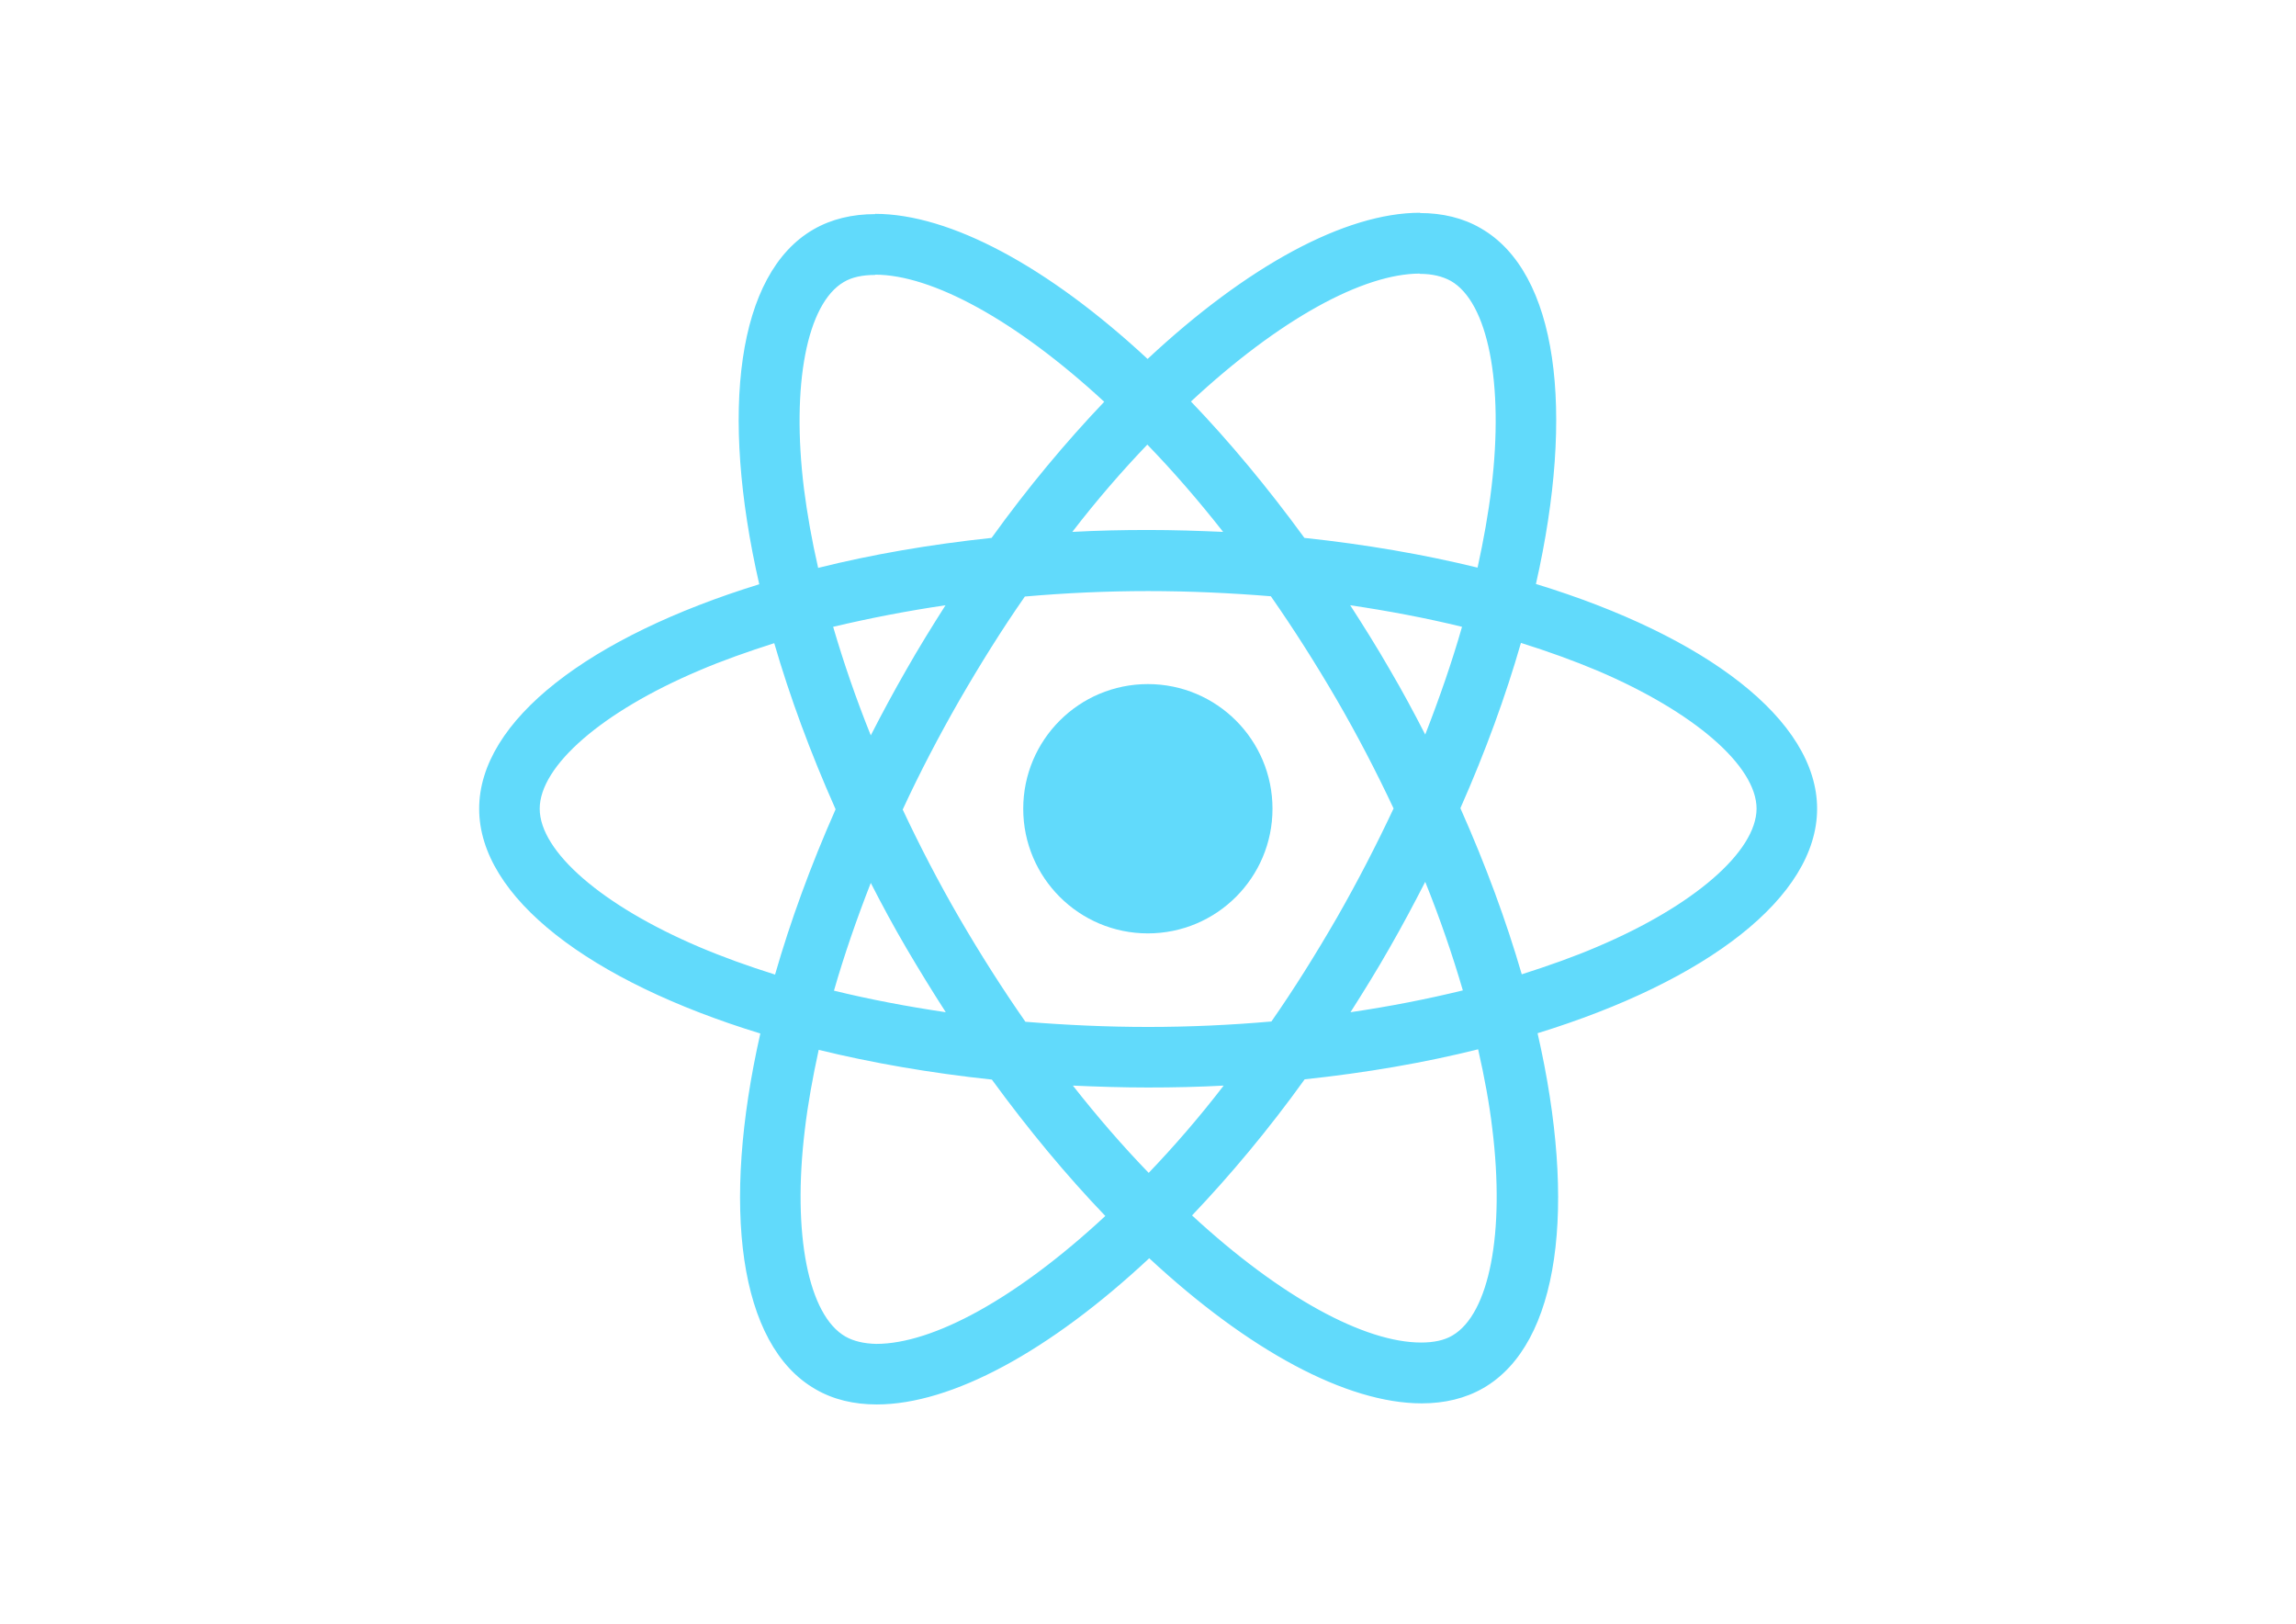
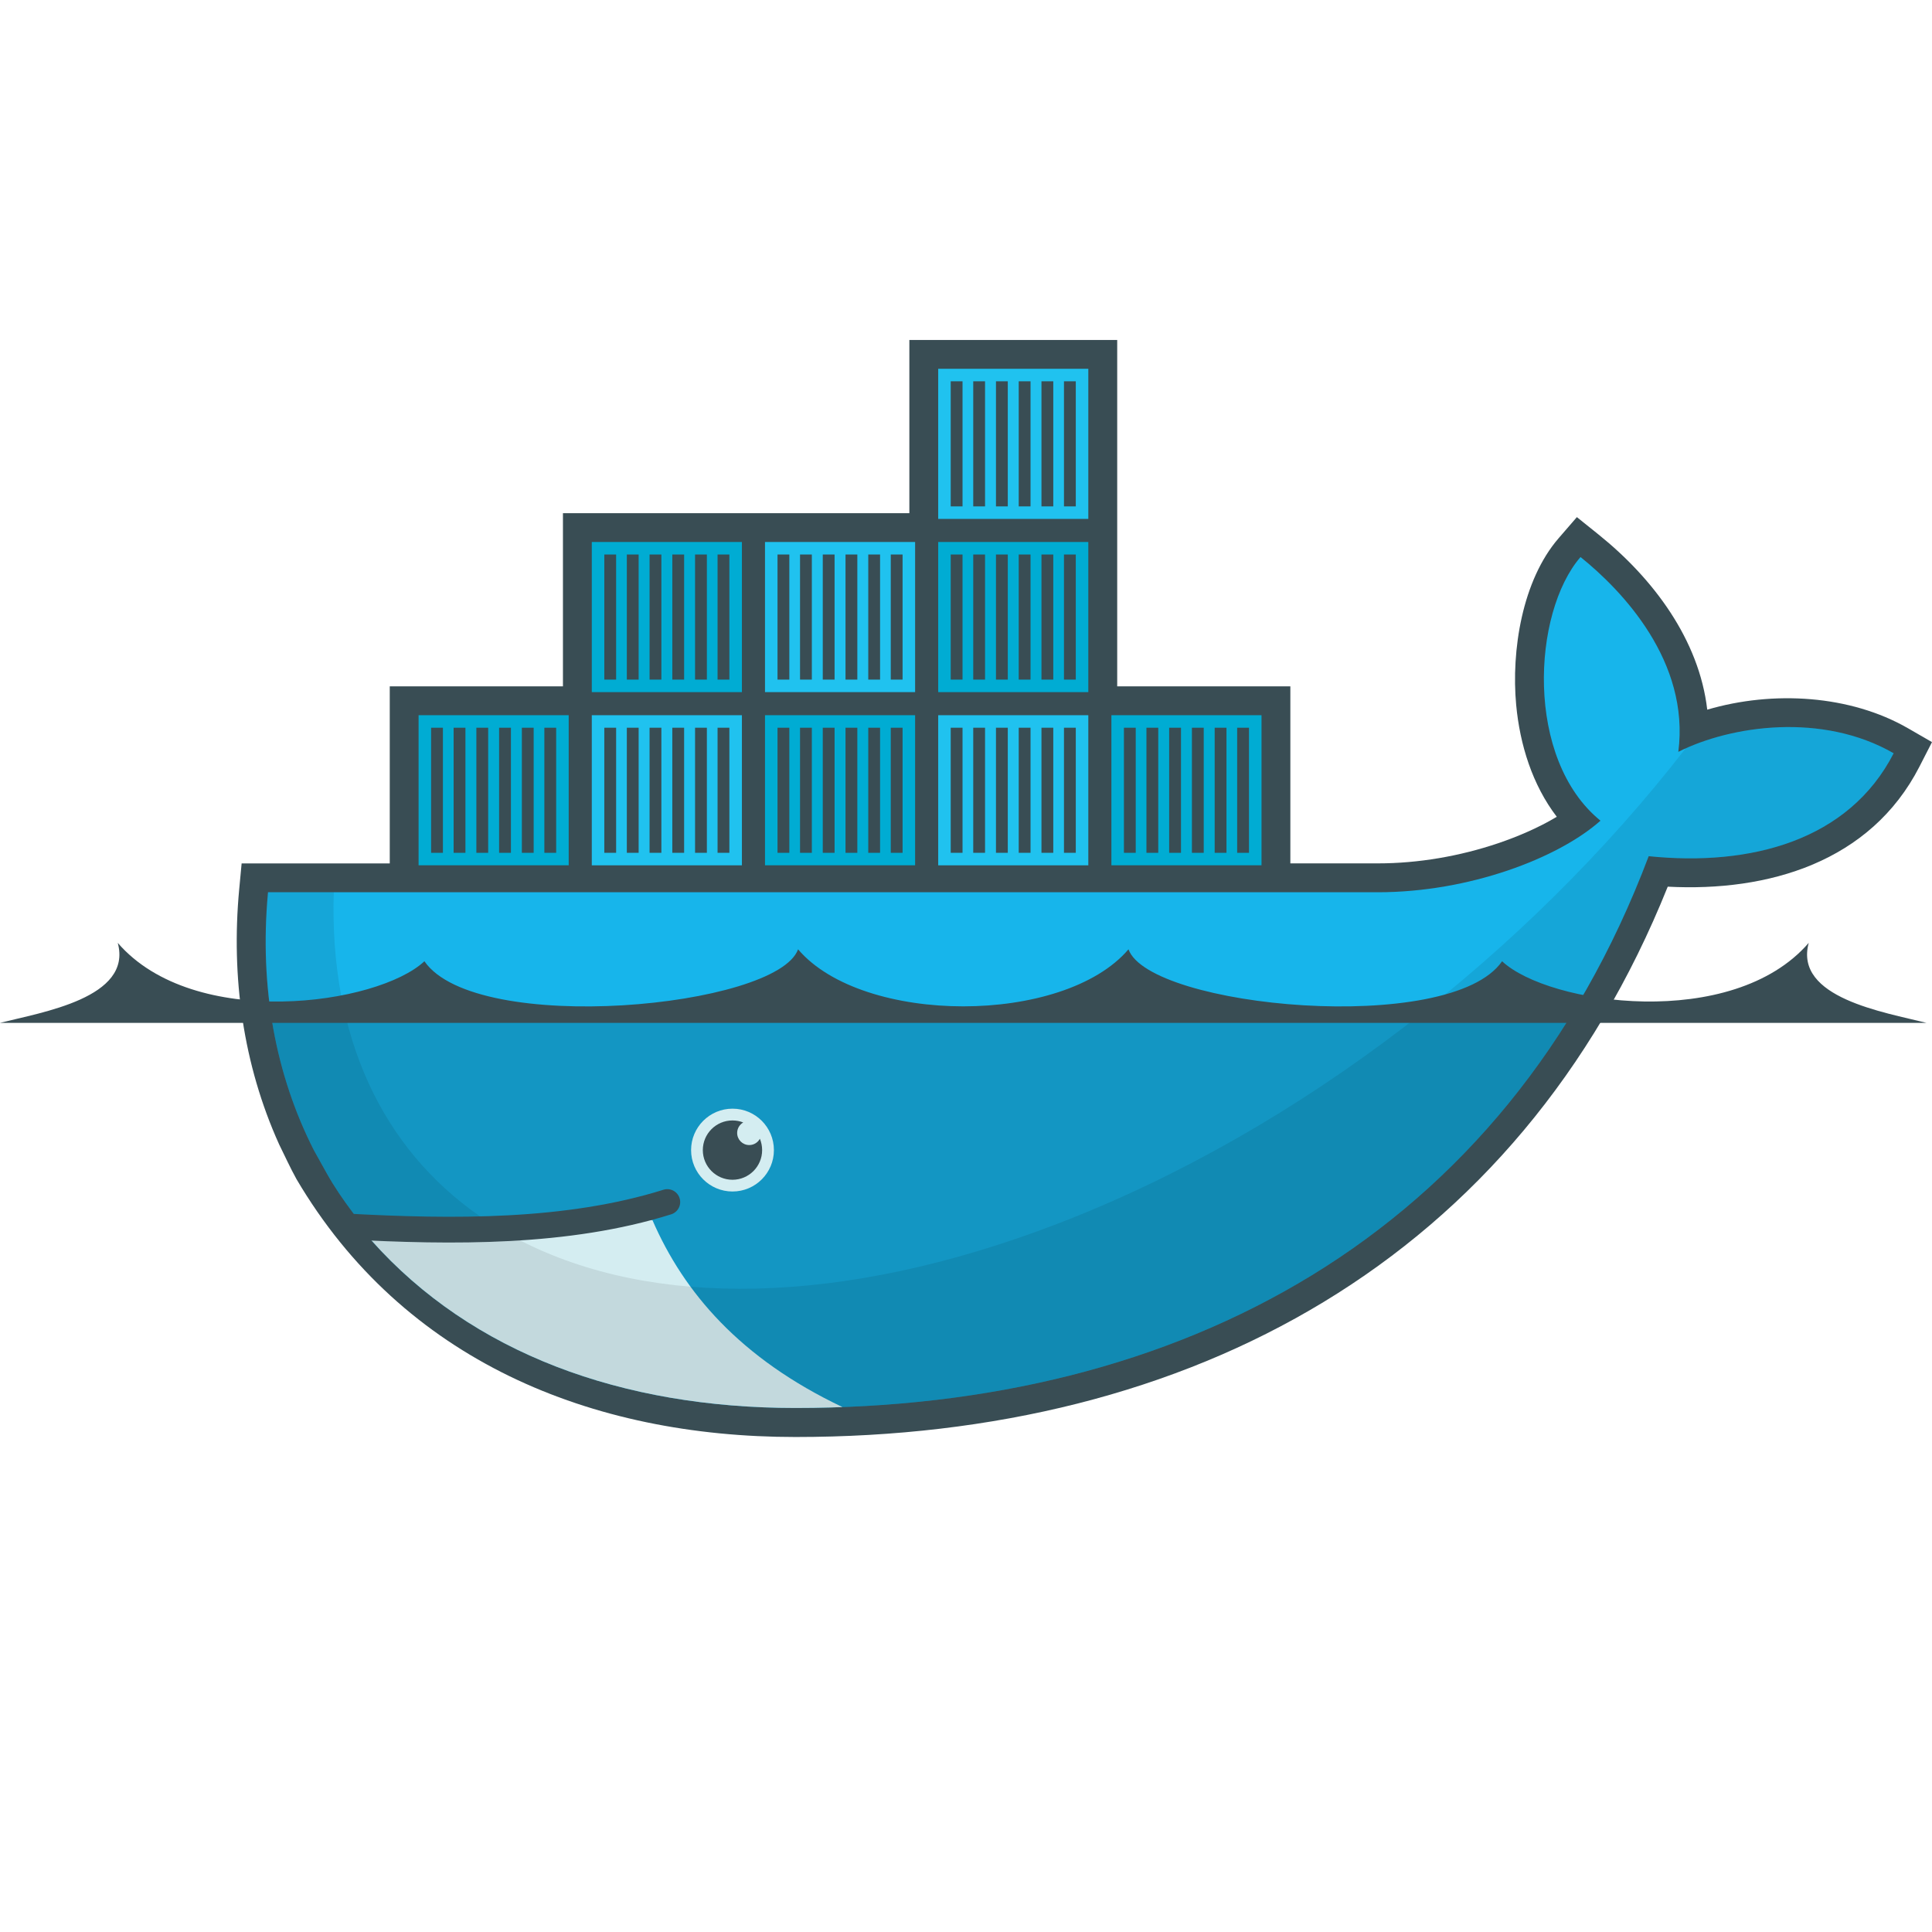
- <svg xmlns="http://www.w3.org/2000/svg" viewBox="0 0 841.9 595.3">
-   <g fill="#61DAFB">
-     <path d="M666.3 296.5c0-32.5-40.7-63.3-103.1-82.4 14.4-63.6 8-114.2-20.2-130.4-6.5-3.8-14.1-5.6-22.4-5.6v22.3c4.6 0 8.3.9 11.4 2.6 13.6 7.8 19.5 37.5 14.9 75.7-1.1 9.4-2.9 19.3-5.1 29.4-19.6-4.8-41-8.5-63.5-10.9-13.5-18.5-27.5-35.3-41.6-50 32.6-30.3 63.2-46.9 84-46.9V78c-27.5 0-63.5 19.6-99.9 53.6-36.4-33.8-72.4-53.2-99.9-53.2v22.3c20.7 0 51.4 16.5 84 46.6-14 14.7-28 31.4-41.3 49.9-22.6 2.4-44 6.1-63.6 11-2.3-10-4-19.7-5.2-29-4.7-38.2 1.1-67.9 14.6-75.8 3-1.8 6.9-2.6 11.5-2.6V78.5c-8.4 0-16 1.8-22.6 5.6-28.1 16.2-34.4 66.7-19.9 130.1-62.2 19.2-102.7 49.9-102.7 82.3 0 32.5 40.7 63.3 103.1 82.4-14.4 63.6-8 114.2 20.2 130.4 6.5 3.8 14.1 5.6 22.5 5.6 27.5 0 63.5-19.6 99.9-53.6 36.4 33.8 72.4 53.2 99.9 53.2 8.4 0 16-1.8 22.6-5.6 28.1-16.2 34.4-66.7 19.9-130.1 62-19.1 102.5-49.9 102.5-82.3zm-130.2-66.7c-3.7 12.9-8.3 26.2-13.5 39.5-4.1-8-8.4-16-13.1-24-4.6-8-9.5-15.8-14.4-23.4 14.2 2.1 27.9 4.7 41 7.9zm-45.8 106.5c-7.8 13.5-15.8 26.3-24.1 38.2-14.9 1.3-30 2-45.2 2-15.1 0-30.2-.7-45-1.9-8.3-11.9-16.4-24.6-24.2-38-7.6-13.1-14.5-26.4-20.8-39.8 6.2-13.4 13.2-26.8 20.7-39.9 7.8-13.5 15.8-26.3 24.1-38.2 14.9-1.3 30-2 45.2-2 15.1 0 30.2.7 45 1.9 8.3 11.9 16.4 24.6 24.2 38 7.6 13.1 14.5 26.4 20.8 39.8-6.3 13.4-13.2 26.8-20.7 39.9zm32.3-13c5.4 13.4 10 26.8 13.8 39.8-13.1 3.2-26.9 5.9-41.2 8 4.9-7.7 9.8-15.6 14.4-23.7 4.6-8 8.9-16.1 13-24.1zM421.2 430c-9.3-9.6-18.6-20.3-27.8-32 9 .4 18.2.7 27.5.7 9.4 0 18.7-.2 27.8-.7-9 11.7-18.3 22.4-27.5 32zm-74.4-58.9c-14.2-2.1-27.9-4.7-41-7.9 3.7-12.9 8.3-26.2 13.5-39.5 4.1 8 8.4 16 13.1 24 4.7 8 9.5 15.8 14.4 23.4zM420.7 163c9.3 9.6 18.6 20.3 27.8 32-9-.4-18.2-.7-27.5-.7-9.4 0-18.7.2-27.8.7 9-11.7 18.3-22.4 27.5-32zm-74 58.9c-4.9 7.7-9.8 15.6-14.4 23.7-4.6 8-8.9 16-13 24-5.4-13.4-10-26.8-13.8-39.8 13.1-3.1 26.9-5.8 41.2-7.9zm-90.5 125.2c-35.4-15.1-58.3-34.9-58.3-50.6 0-15.7 22.9-35.6 58.3-50.6 8.6-3.7 18-7 27.7-10.1 5.7 19.6 13.2 40 22.5 60.9-9.2 20.8-16.6 41.1-22.2 60.6-9.9-3.1-19.3-6.5-28-10.2zM310 490c-13.6-7.8-19.5-37.5-14.9-75.7 1.1-9.4 2.9-19.3 5.1-29.4 19.6 4.8 41 8.5 63.5 10.9 13.5 18.5 27.5 35.3 41.6 50-32.6 30.3-63.2 46.9-84 46.9-4.5-.1-8.3-1-11.3-2.7zm237.2-76.2c4.7 38.2-1.1 67.9-14.6 75.8-3 1.8-6.9 2.6-11.5 2.6-20.7 0-51.4-16.5-84-46.6 14-14.7 28-31.4 41.3-49.9 22.6-2.4 44-6.1 63.6-11 2.3 10.1 4.1 19.8 5.2 29.1zm38.5-66.7c-8.6 3.7-18 7-27.7 10.1-5.7-19.6-13.2-40-22.5-60.9 9.2-20.8 16.6-41.1 22.2-60.6 9.9 3.1 19.3 6.5 28.1 10.2 35.4 15.1 58.3 34.9 58.3 50.6-.1 15.7-23 35.6-58.4 50.6zM320.8 78.4z" />
-     <circle cx="420.9" cy="296.5" r="45.7" />
-     <path d="M520.5 78.1z" />
+ <svg xmlns="http://www.w3.org/2000/svg" xmlns:xlink="http://www.w3.org/1999/xlink" version="1.1" width="64" height="64" id="svg2" viewBox="0 0 32 32">
+   <defs id="defs6">
+     <clipPath id="clipPath8">
+       <path d="m 76,2 0,46 -22,0 0,23 -18.419,0 c -0.078,0.666 -0.141,1.333 -0.206,2 -1.151,12.531 1.036,24.088 6.062,33.969 L 43.125,110 c 1.011,1.817 2.191,3.523 3.438,5.188 1.245,1.662 1.686,2.583 2.469,3.688 C 62.32,133.811 82.129,141 105,141 155.648,141 198.633,118.562 217.656,68.156 231.153,69.541 244.1,66.08 250,54.562 240.601,49.139 228.522,50.877 221.562,54.375 L 240,2 168,48 145,48 145,2 Z" id="path10" />
+     </clipPath>
+   </defs>
+   <g id="g24332" transform="matrix(0.6794229,0,0,0.6794229,-2.086149,13.78182)">
+     <path style="fill:#394d54" id="path14" d="m 30.305,-3.553 4.222,0 0,4.316 2.135,0 c 0.986,0 2,-0.176 2.934,-0.492 0.459,-0.156 0.974,-0.372 1.426,-0.644 -0.596,-0.778 -0.9,-1.761 -0.99,-2.729 -0.122,-1.317 0.144,-3.032 1.036,-4.063 l 0.444,-0.513 0.529,0.425 c 1.332,1.07 2.452,2.565 2.649,4.269 1.603,-0.472 3.486,-0.36 4.899,0.456 l 0.58,0.335 -0.305,0.596 c -1.195,2.333 -3.694,3.056 -6.137,2.928 -3.656,9.105 -11.615,13.416 -21.265,13.416 -4.986,0 -9.56,-1.864 -12.164,-6.287 C 10.145,8.183 10.014,7.895 9.875,7.613 8.995,5.666 8.703,3.533 8.901,1.402 l 0.06,-0.638 3.611,0 0,-4.316 4.222,0 0,-4.222 8.445,0 0,-4.222 5.067,0 0,8.445" />
+     <g transform="matrix(0.1846588,0,0,0.1846588,3.070472,-11.99786)" id="g16" clip-path="url(#clipPath8)">
+       <g id="g18">
+         <g id="g20" transform="translate(0,-22.866)">
+           <path style="fill:#00acd3" id="path22" d="m 123.859,3.811 19.818,0 0,19.817 -19.818,0 z" />
+           <path style="fill:#20c2ef" id="path24" d="m 123.859,26.676 19.818,0 0,19.818 -19.818,0 z" />
+           <path style="stroke:#394d54;stroke-width:1.56" id="path26" d="m 126.292,21.977 0,-16.516 m 2.972,16.516 0,-16.516 m 3.002,16.516 0,-16.516 m 3.003,16.516 0,-16.516 m 3.003,16.516 0,-16.516 m 2.971,16.516 0,-16.516" />
+           <use height="100%" width="100%" y="0" x="0" xlink:href="#path26" id="use28" transform="translate(0,22.866)" />
+         </g>
+         <use height="100%" width="100%" y="0" x="0" xlink:href="#g20" id="use30" transform="matrix(1,0,0,-1,22.866,4.572651)" />
+       </g>
+       <use height="100%" width="100%" y="0" x="0" xlink:href="#g18" id="use32" transform="translate(-91.464,45.732)" />
+       <use height="100%" width="100%" y="0" x="0" xlink:href="#g18" id="use34" transform="translate(-45.732,45.732)" />
+       <use height="100%" width="100%" y="0" x="0" xlink:href="#g18" id="use36" transform="translate(0,45.732)" />
+     </g>
+     <path transform="matrix(0.1846588,0,0,0.1846588,3.070472,-11.99786)" style="fill:#17b5eb" id="path38" clip-path="url(#clipPath8)" d="m 221.57,54.38 c 1.533,-11.915 -7.384,-21.275 -12.914,-25.718 -6.373,7.368 -7.363,26.678 2.635,34.807 -5.58,4.956 -17.337,9.448 -29.376,9.448 L 34,72.917 C 32.829,85.484 34,146 34,146 l 217,0 -0.987,-91.424 c -9.399,-5.424 -21.484,-3.694 -28.443,-0.197" />
+     <path transform="matrix(0.1846588,0,0,0.1846588,3.070472,-11.99786)" style="fill-opacity:0.17" id="path40" clip-path="url(#clipPath8)" d="m 34,89 0,57 217,0 0,-57" />
+     <path transform="matrix(0.1846588,0,0,0.1846588,3.070472,-11.99786)" style="fill:#d4edf1" id="path42" clip-path="url(#clipPath8)" d="M 111.237,140.89 C 97.698,134.465 90.266,125.731 86.131,116.196 L 45,118 l 21,28 45.237,-5.11" />
+     <path transform="matrix(0.1846588,0,0,0.1846588,3.070472,-11.99786)" style="fill-opacity:0.085" id="path44" clip-path="url(#clipPath8)" d="m 222.5,53.938 0,0.031 c -20.861,26.889 -50.783,50.379 -82.906,62.719 -28.655,11.008 -53.638,11.06 -70.875,2.219 -1.856,-1.048 -3.676,-2.212 -5.5,-3.312 C 50.582,106.762 43.464,92.152 44.062,72.906 L 34,72.906 34,146 l 217,0 0,-96 -25,0 z" />
+     <path style="fill:none;stroke:#394d54;stroke-width:0.628;stroke-linecap:round" id="path46" d="m 11.496,9.613 c 2.616,0.143 5.407,0.169 7.842,-0.594" />
+     <path style="fill:#d4edf1" id="path48" d="m 21.937,7.753 c 0,0.557 -0.452,1.009 -1.009,1.009 -0.558,0 -1.01,-0.452 -1.01,-1.009 0,-0.557 0.452,-1.01 1.01,-1.01 0.557,0 1.009,0.452 1.009,1.01 z" />
+     <path style="fill:#394d54" id="path50" d="m 21.189,7.079 c -0.088,0.051 -0.148,0.146 -0.148,0.256 0,0.163 0.132,0.295 0.295,0.295 0.112,0 0.209,-0.062 0.259,-0.154 0.035,0.085 0.055,0.179 0.055,0.277 0,0.399 -0.324,0.723 -0.723,0.723 -0.399,0 -0.723,-0.324 -0.723,-0.723 0,-0.399 0.324,-0.723 0.723,-0.723 0.092,0 0.18,0.017 0.262,0.049 z" />
+     <path style="fill:#394d54" id="path52" d="m 3.07,4.651 46.964,0 C 49.012,4.392 46.799,4.042 47.164,2.701 c -1.859,2.152 -6.344,1.509 -7.475,0.448 -1.26,1.828 -8.597,1.133 -9.108,-0.291 -1.58,1.854 -6.475,1.854 -8.055,0 -0.512,1.424 -7.848,2.119 -9.109,0.291 C 12.284,4.211 7.801,4.853 5.941,2.701 6.306,4.042 4.093,4.392 3.07,4.651" />
  </g>
</svg>
